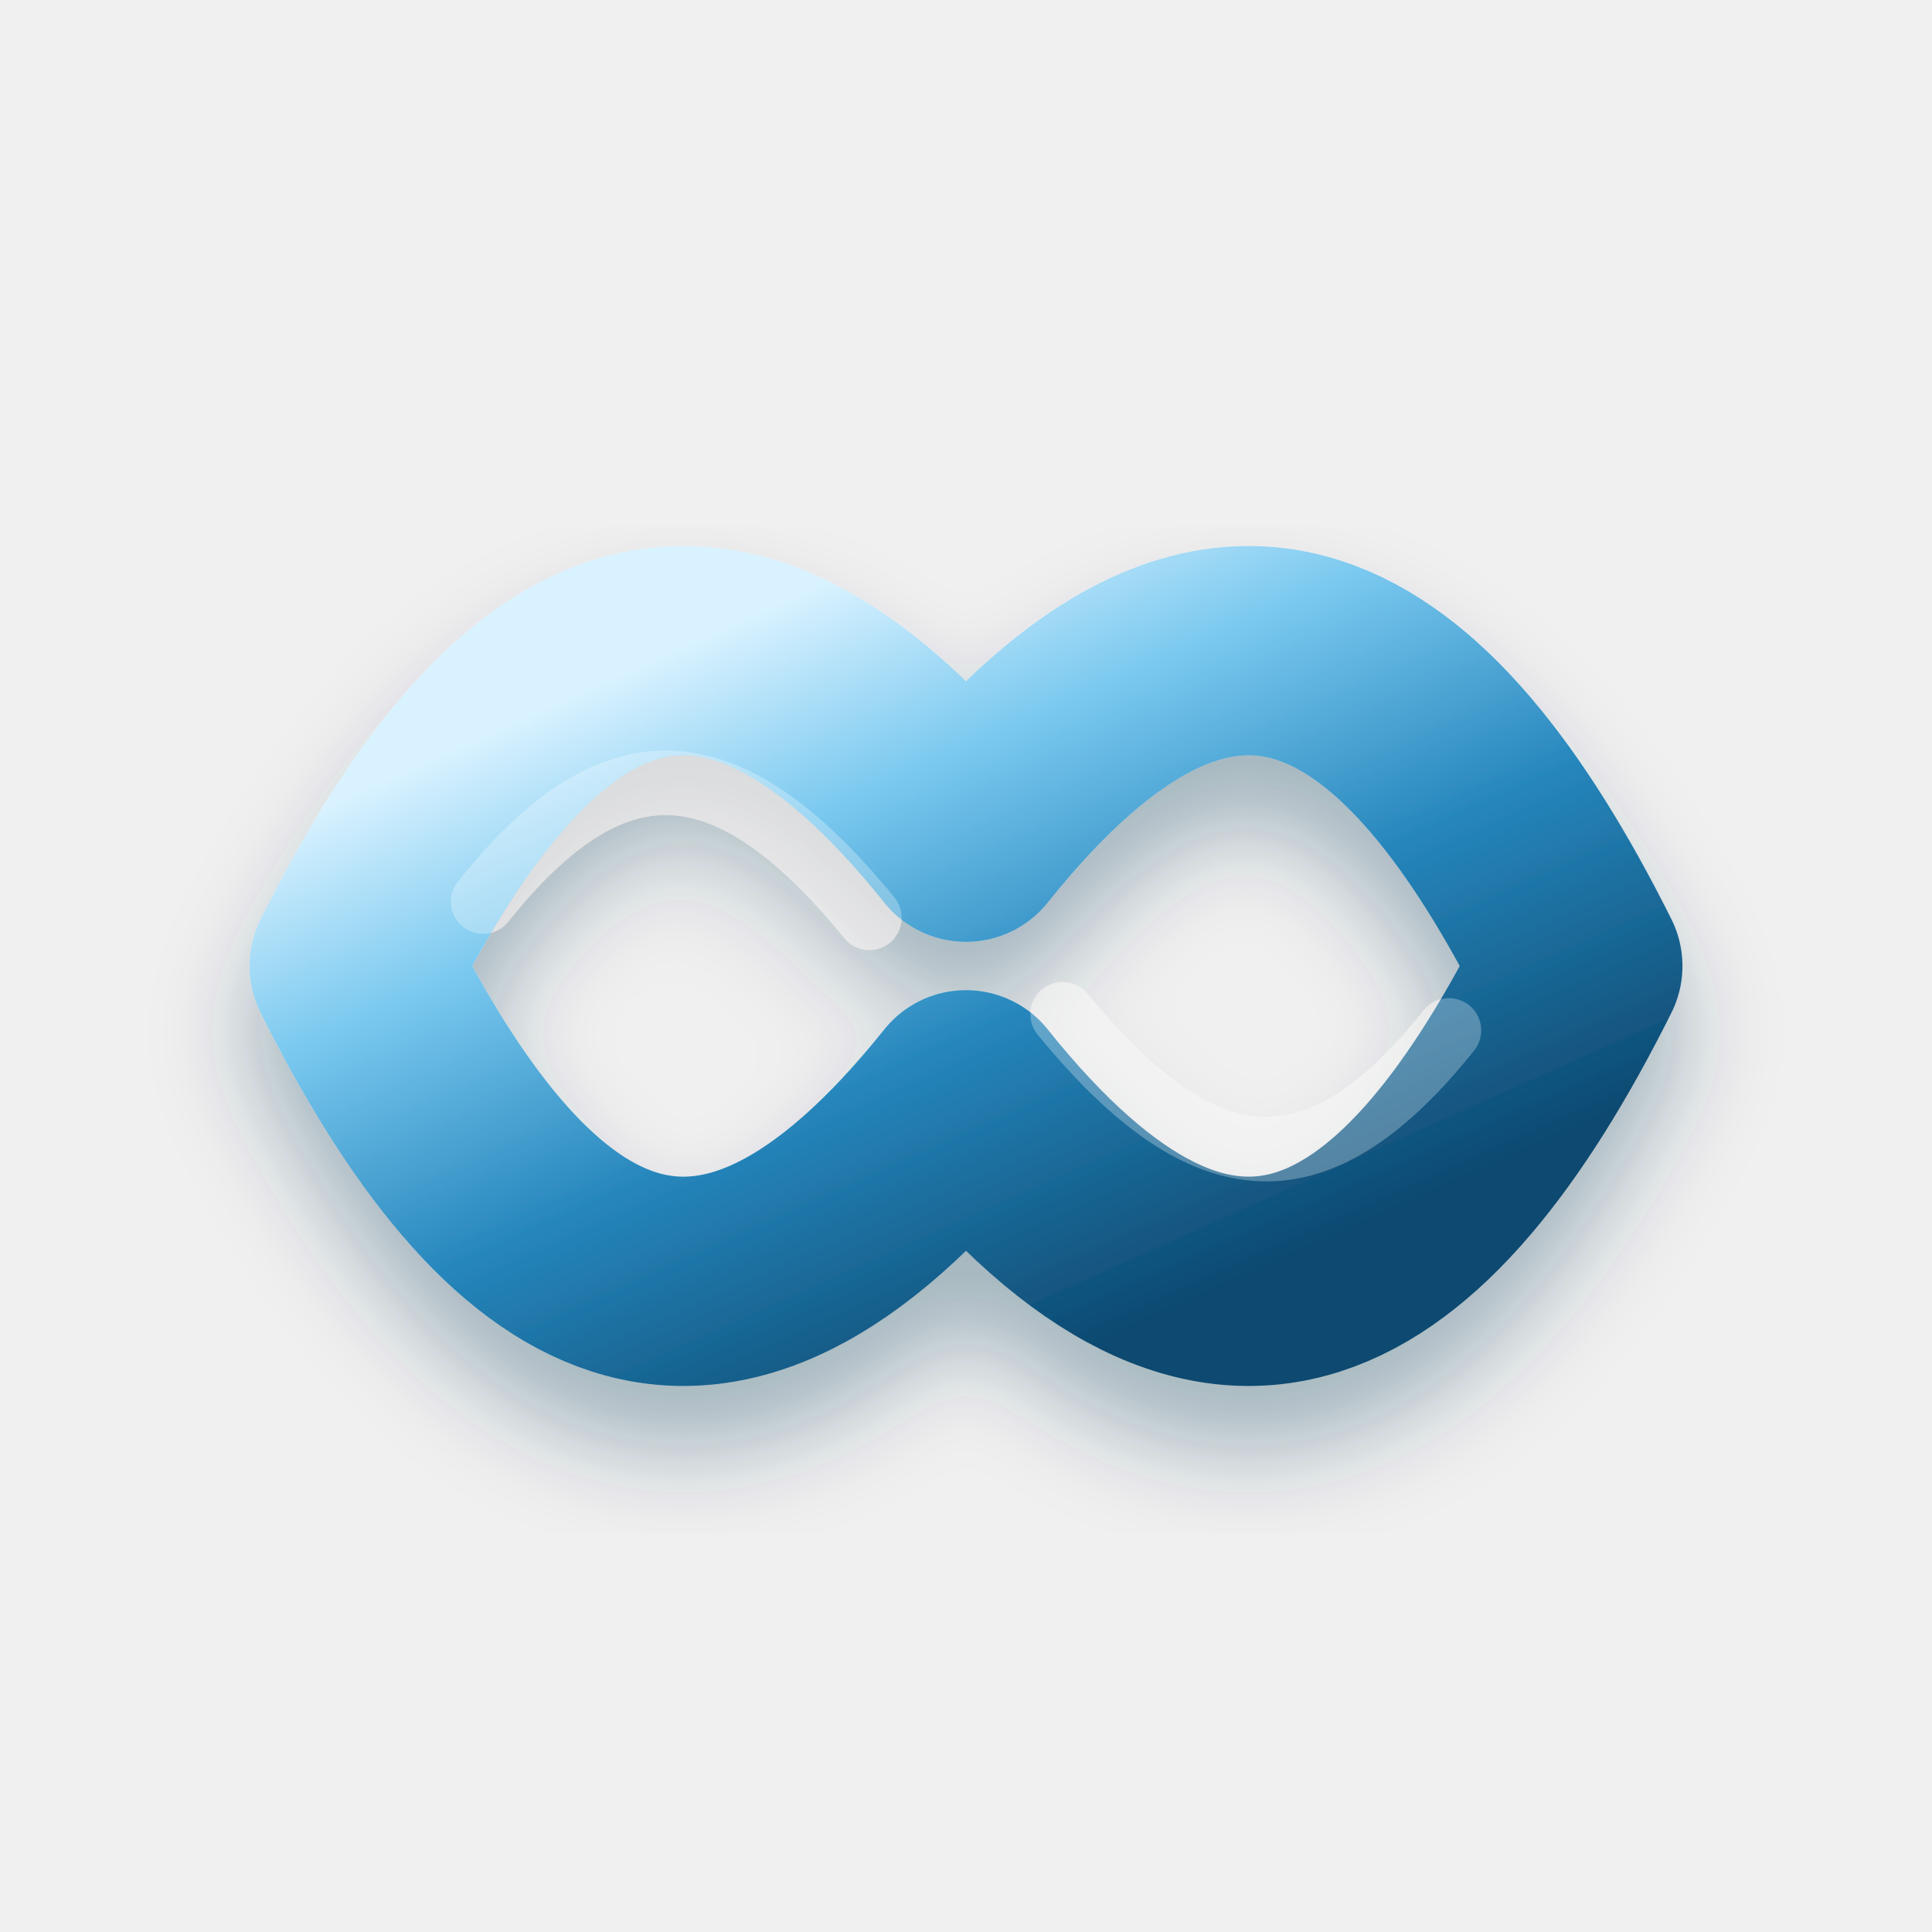
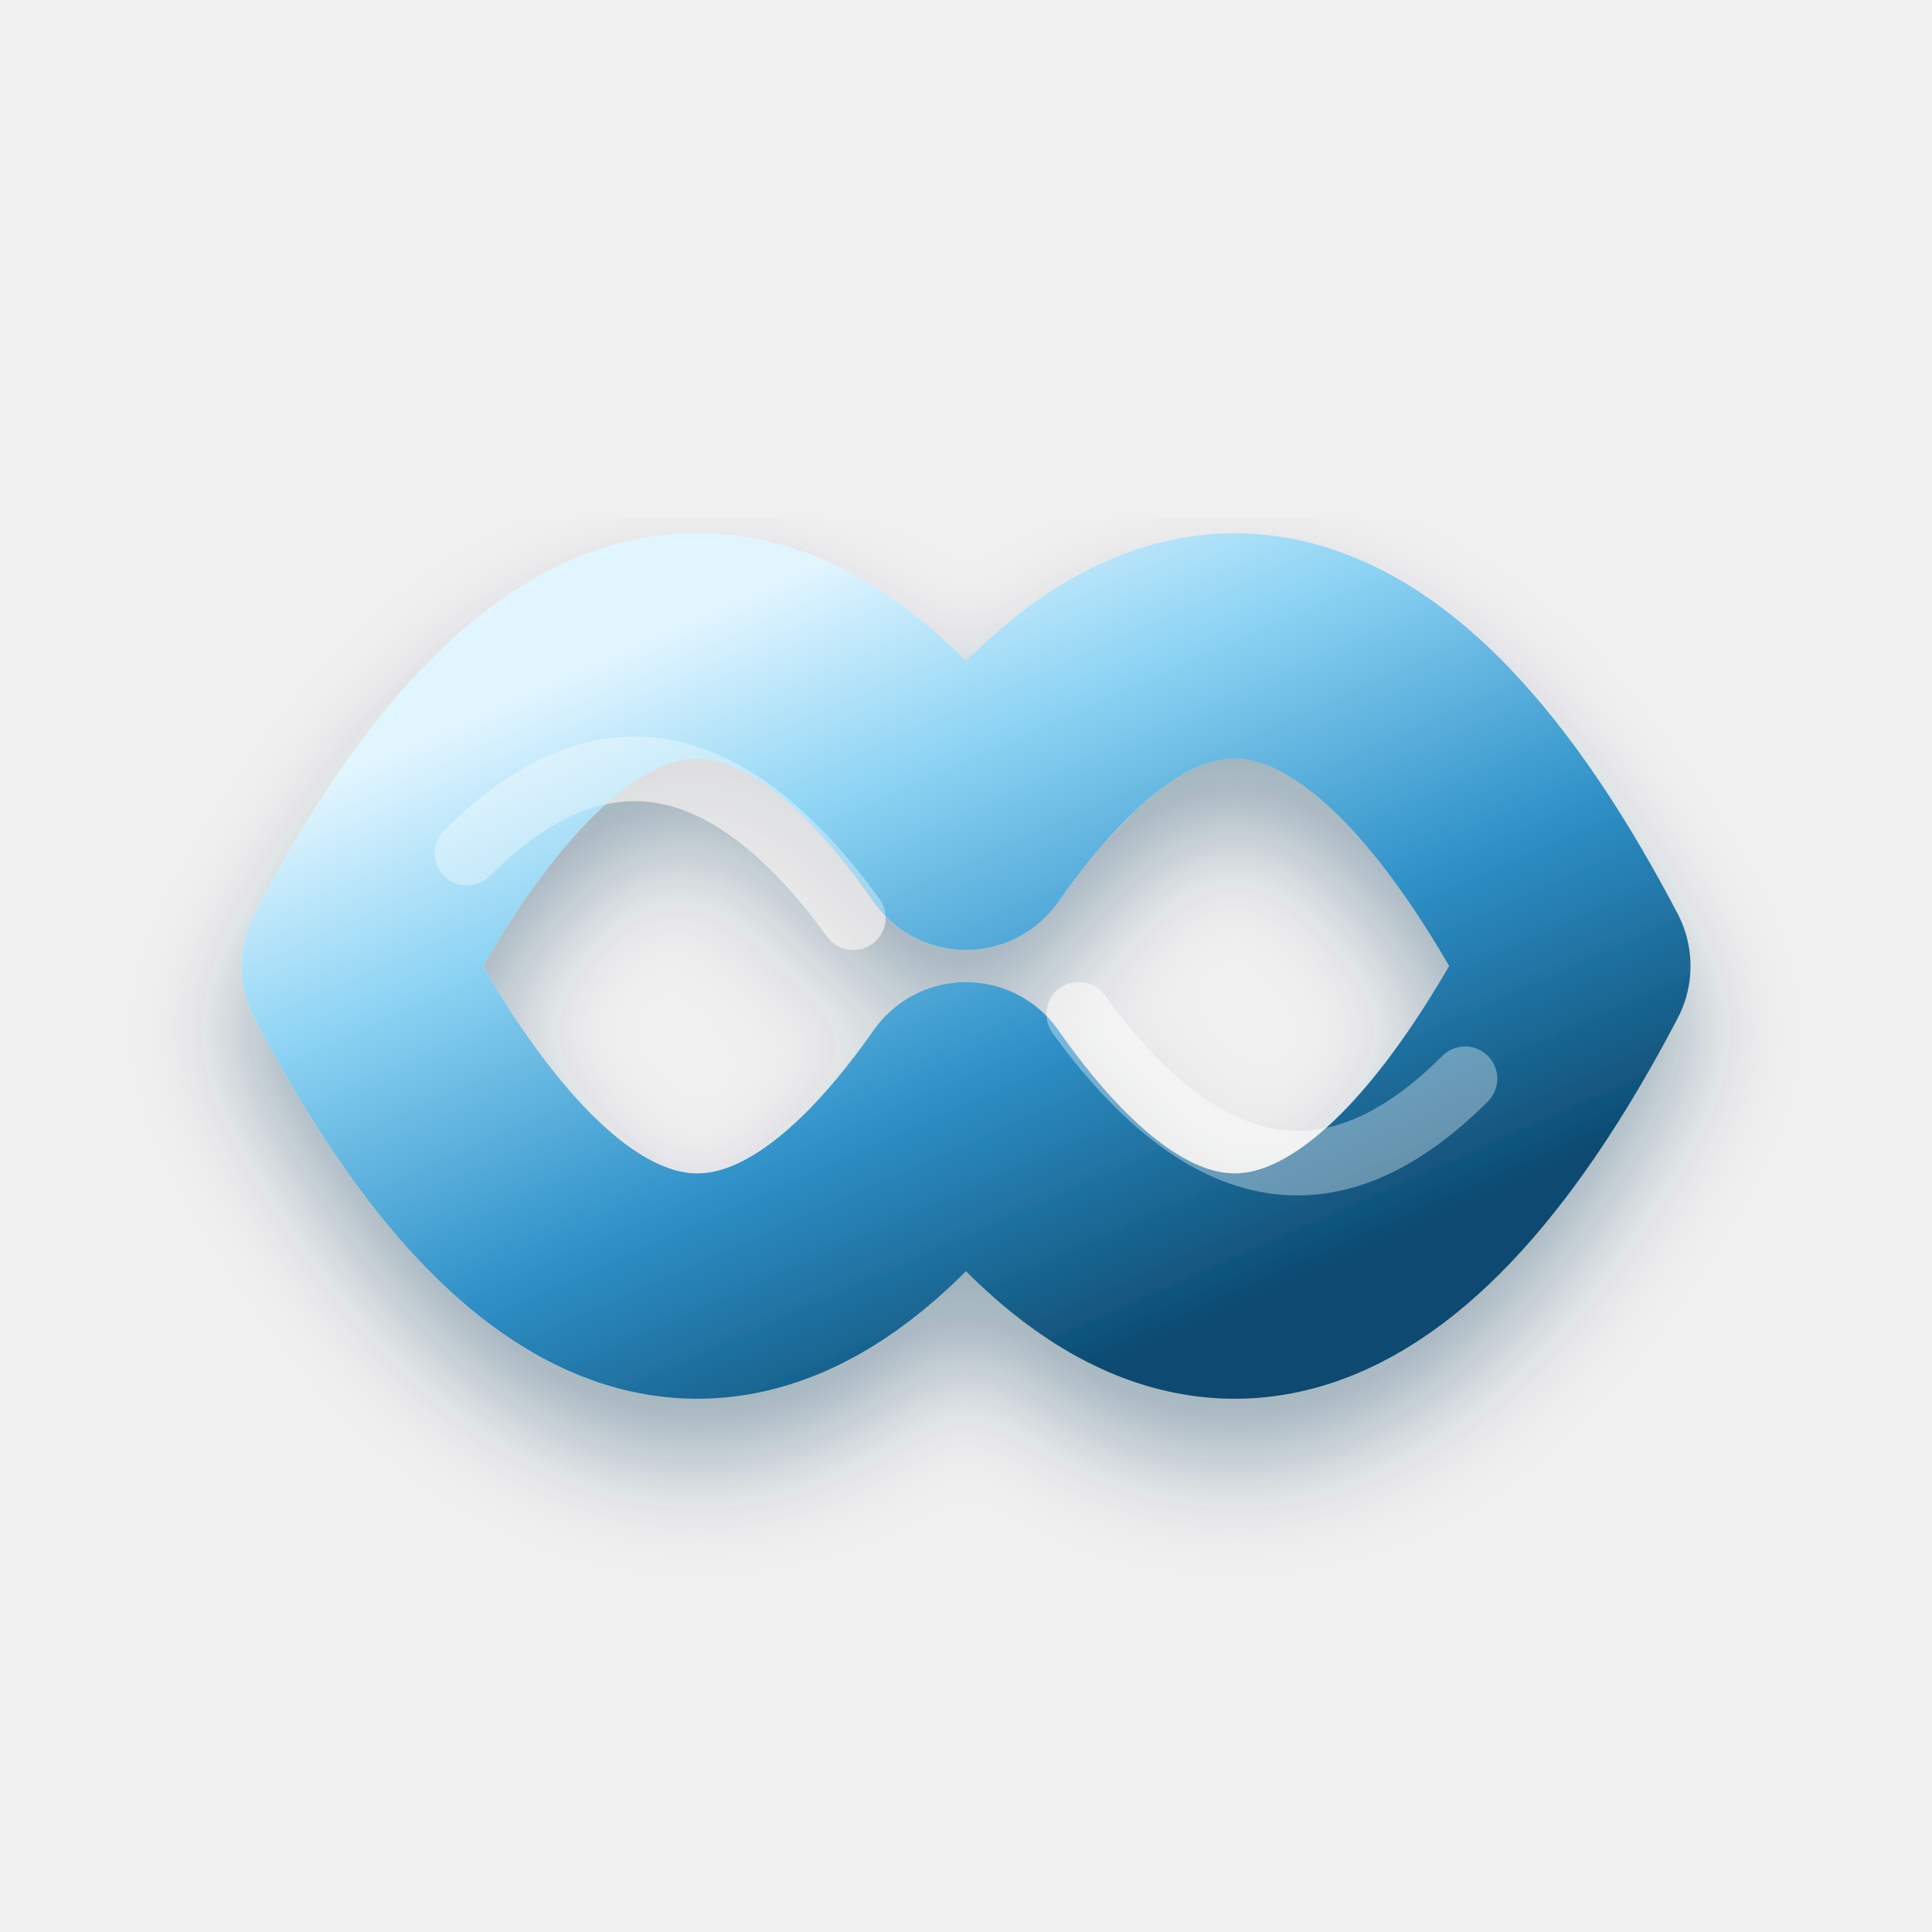
<svg xmlns="http://www.w3.org/2000/svg" viewBox="0 0 120 120" shape-rendering="geometricPrecision">
  <defs>
-     <linearGradient id="g" x1=".15" y1=".1" x2=".85" y2=".9">
-       <stop offset="0" stop-color="#d9f2ff" />
-       <stop offset=".26" stop-color="#79c8ef" />
-       <stop offset=".58" stop-color="#2686bc" />
-       <stop offset="1" stop-color="#0c486f" />
+     <linearGradient id="g" x1=".14" y1=".08" x2=".86" y2=".92">
+       <stop offset="0" stop-color="#e1f5ff" />
+       <stop offset=".26" stop-color="#8ed4f4" />
+       <stop offset=".62" stop-color="#2f91c8" />
+       <stop offset="1" stop-color="#0c4a70" />
    </linearGradient>
-     <filter id="s" x="-30%" y="-30%" width="160%" height="170%">
-       <feDropShadow dx="0" dy="4" stdDeviation="3" flood-color="#083954" flood-opacity=".32" />
+     <filter id="s" x="-30%" y="-30%" width="160%" height="175%">
+       <feDropShadow dx="0" dy="4" stdDeviation="3.2" flood-color="#083a55" flood-opacity=".34" />
    </filter>
  </defs>
-   <g filter="url(#s)" fill="none" stroke="url(#g)" stroke-width="13" stroke-linecap="round" stroke-linejoin="round">
-     <path d="M22 60c10-20 22-28 38-8 16-20 28-12 38 8-10 20-22 28-38 8-16 20-28 12-38-8Z" />
-     <path d="M30 56c8-10 15-10 24 1M90 64c-8 10-15 10-24-1" stroke="#fff" stroke-width="4" opacity=".28" />
+   <g filter="url(#s)" fill="none" stroke-linecap="round" stroke-linejoin="round">
+     <path d="M22 60c11-21 24-28 38-8 14-20 27-13 38 8-11 21-24 28-38 8-14 20-27 13-38-8Z" stroke="url(#g)" stroke-width="14" />
+     <path d="M29 53c8-8 16-7 24 4M91 67c-8 8-16 7-24-4" stroke="#fff" stroke-width="4" opacity=".35" />
  </g>
</svg>
